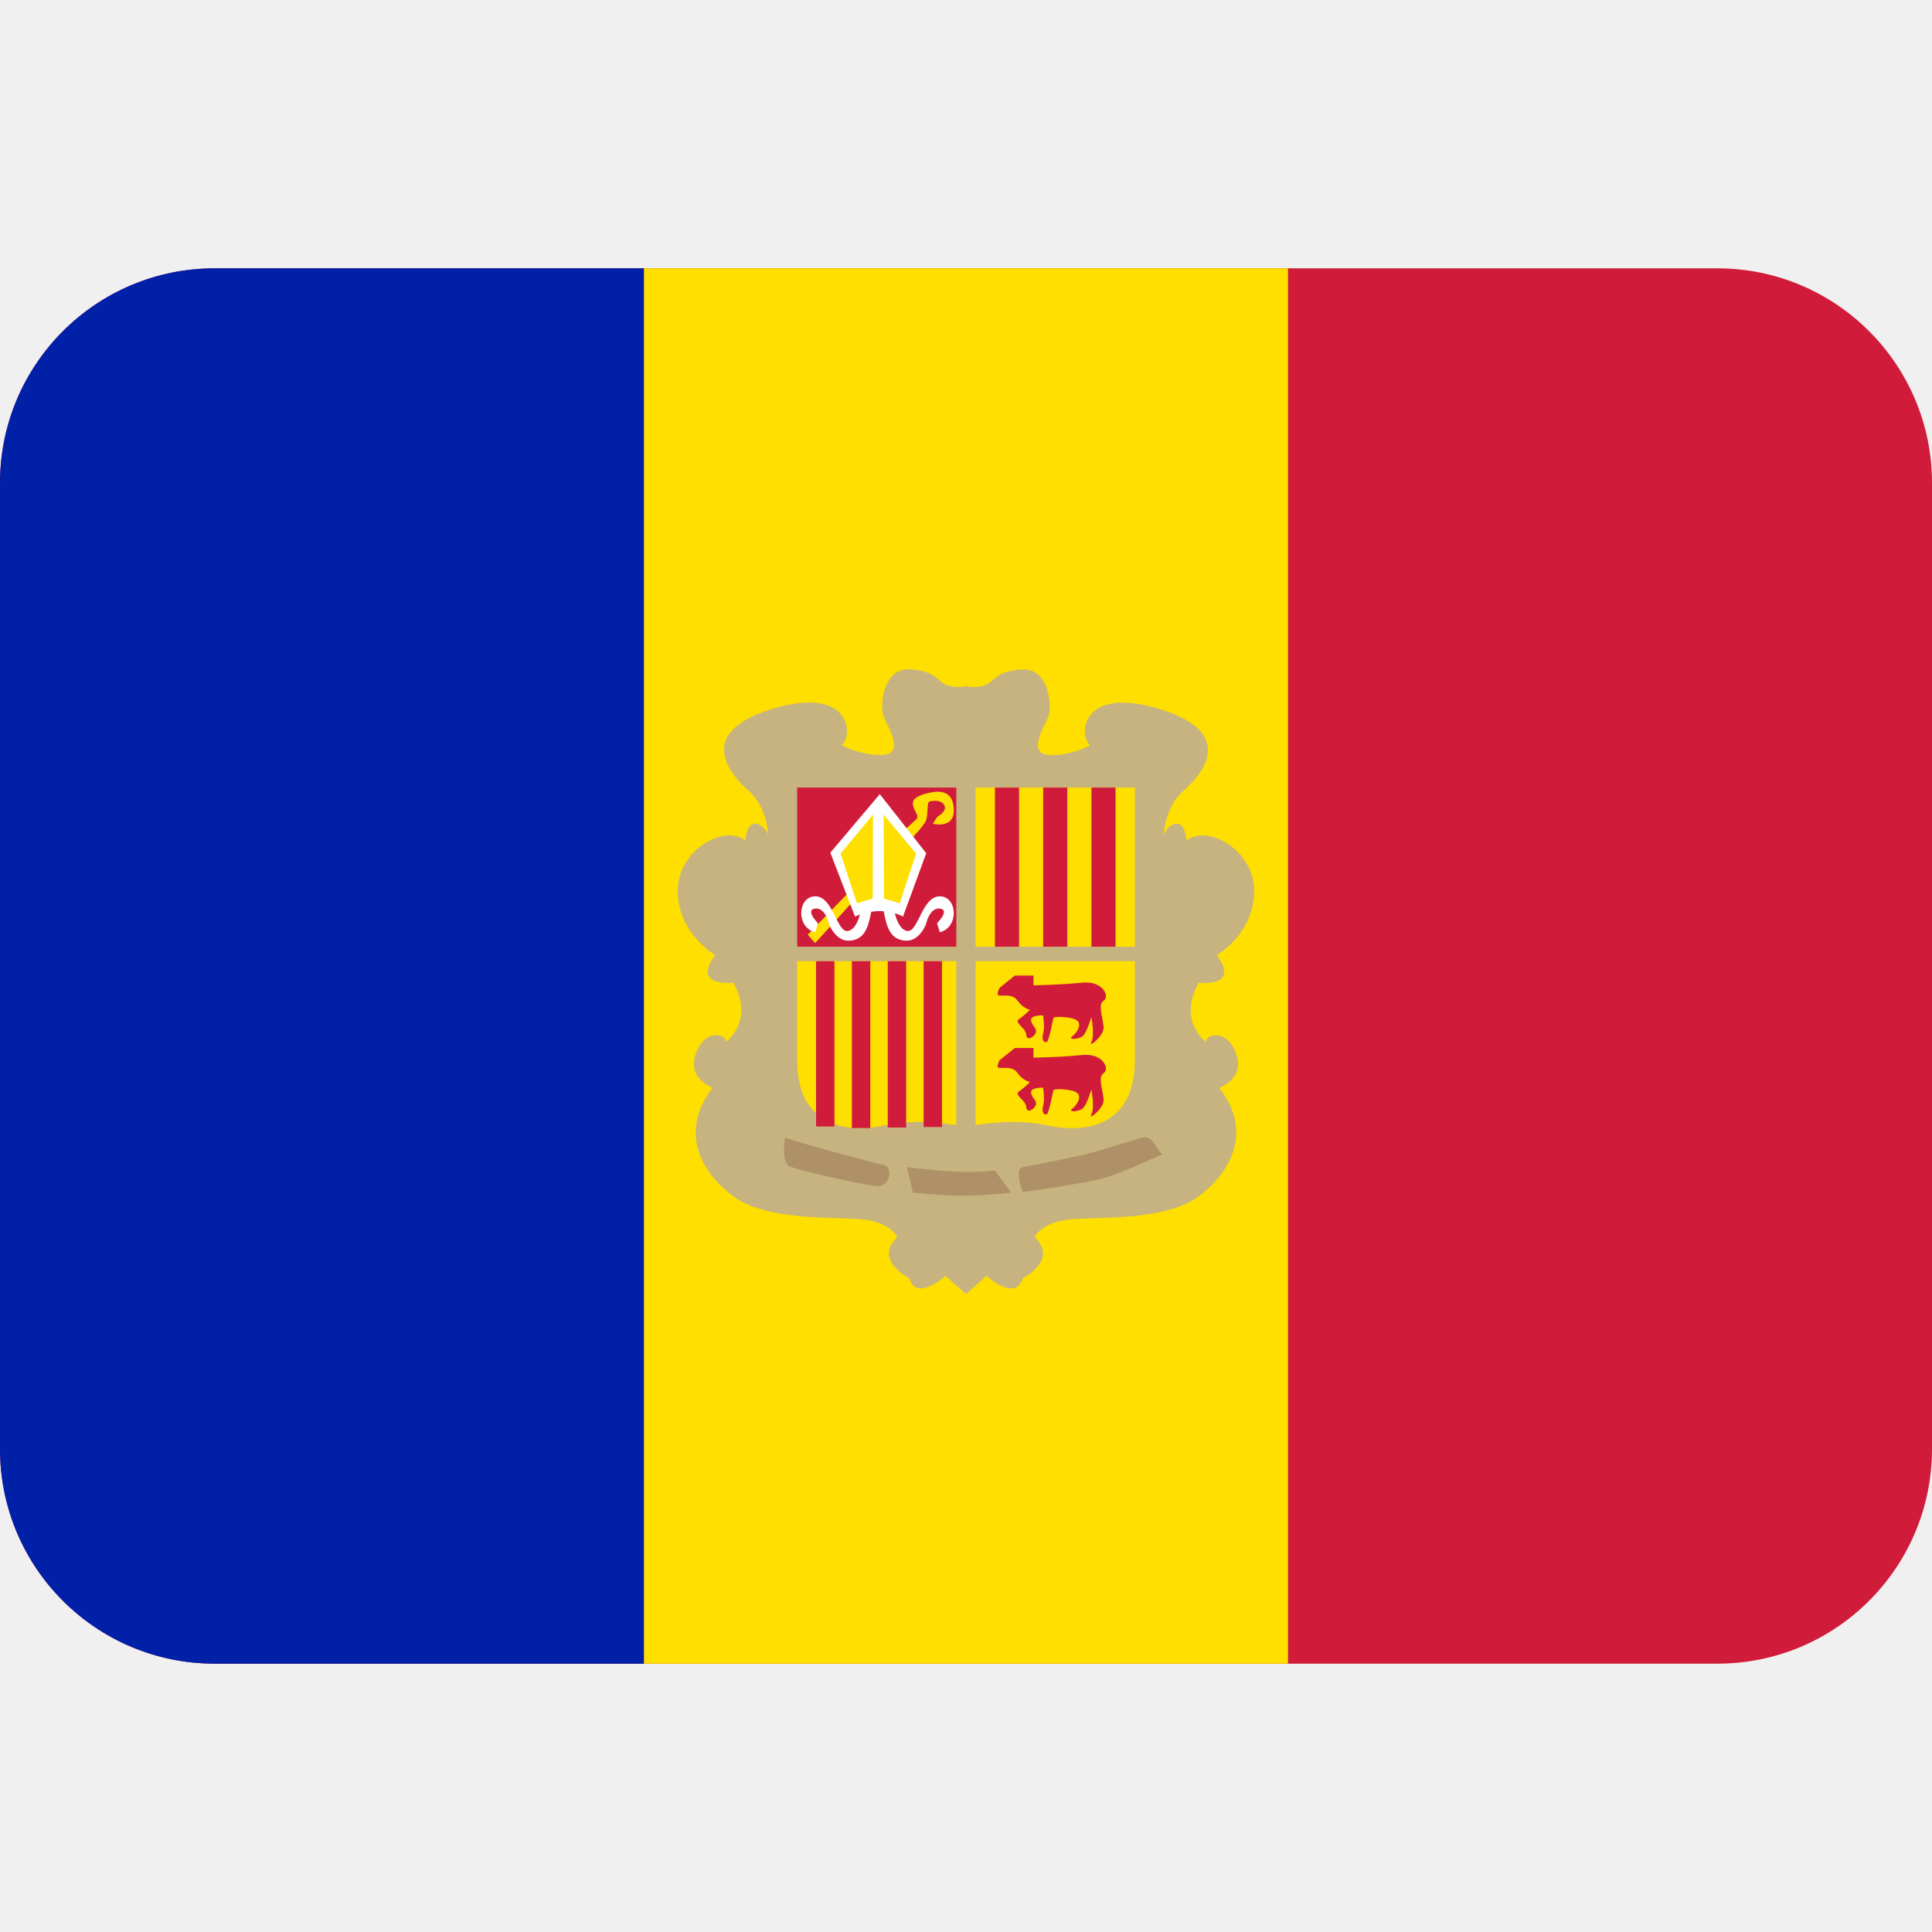
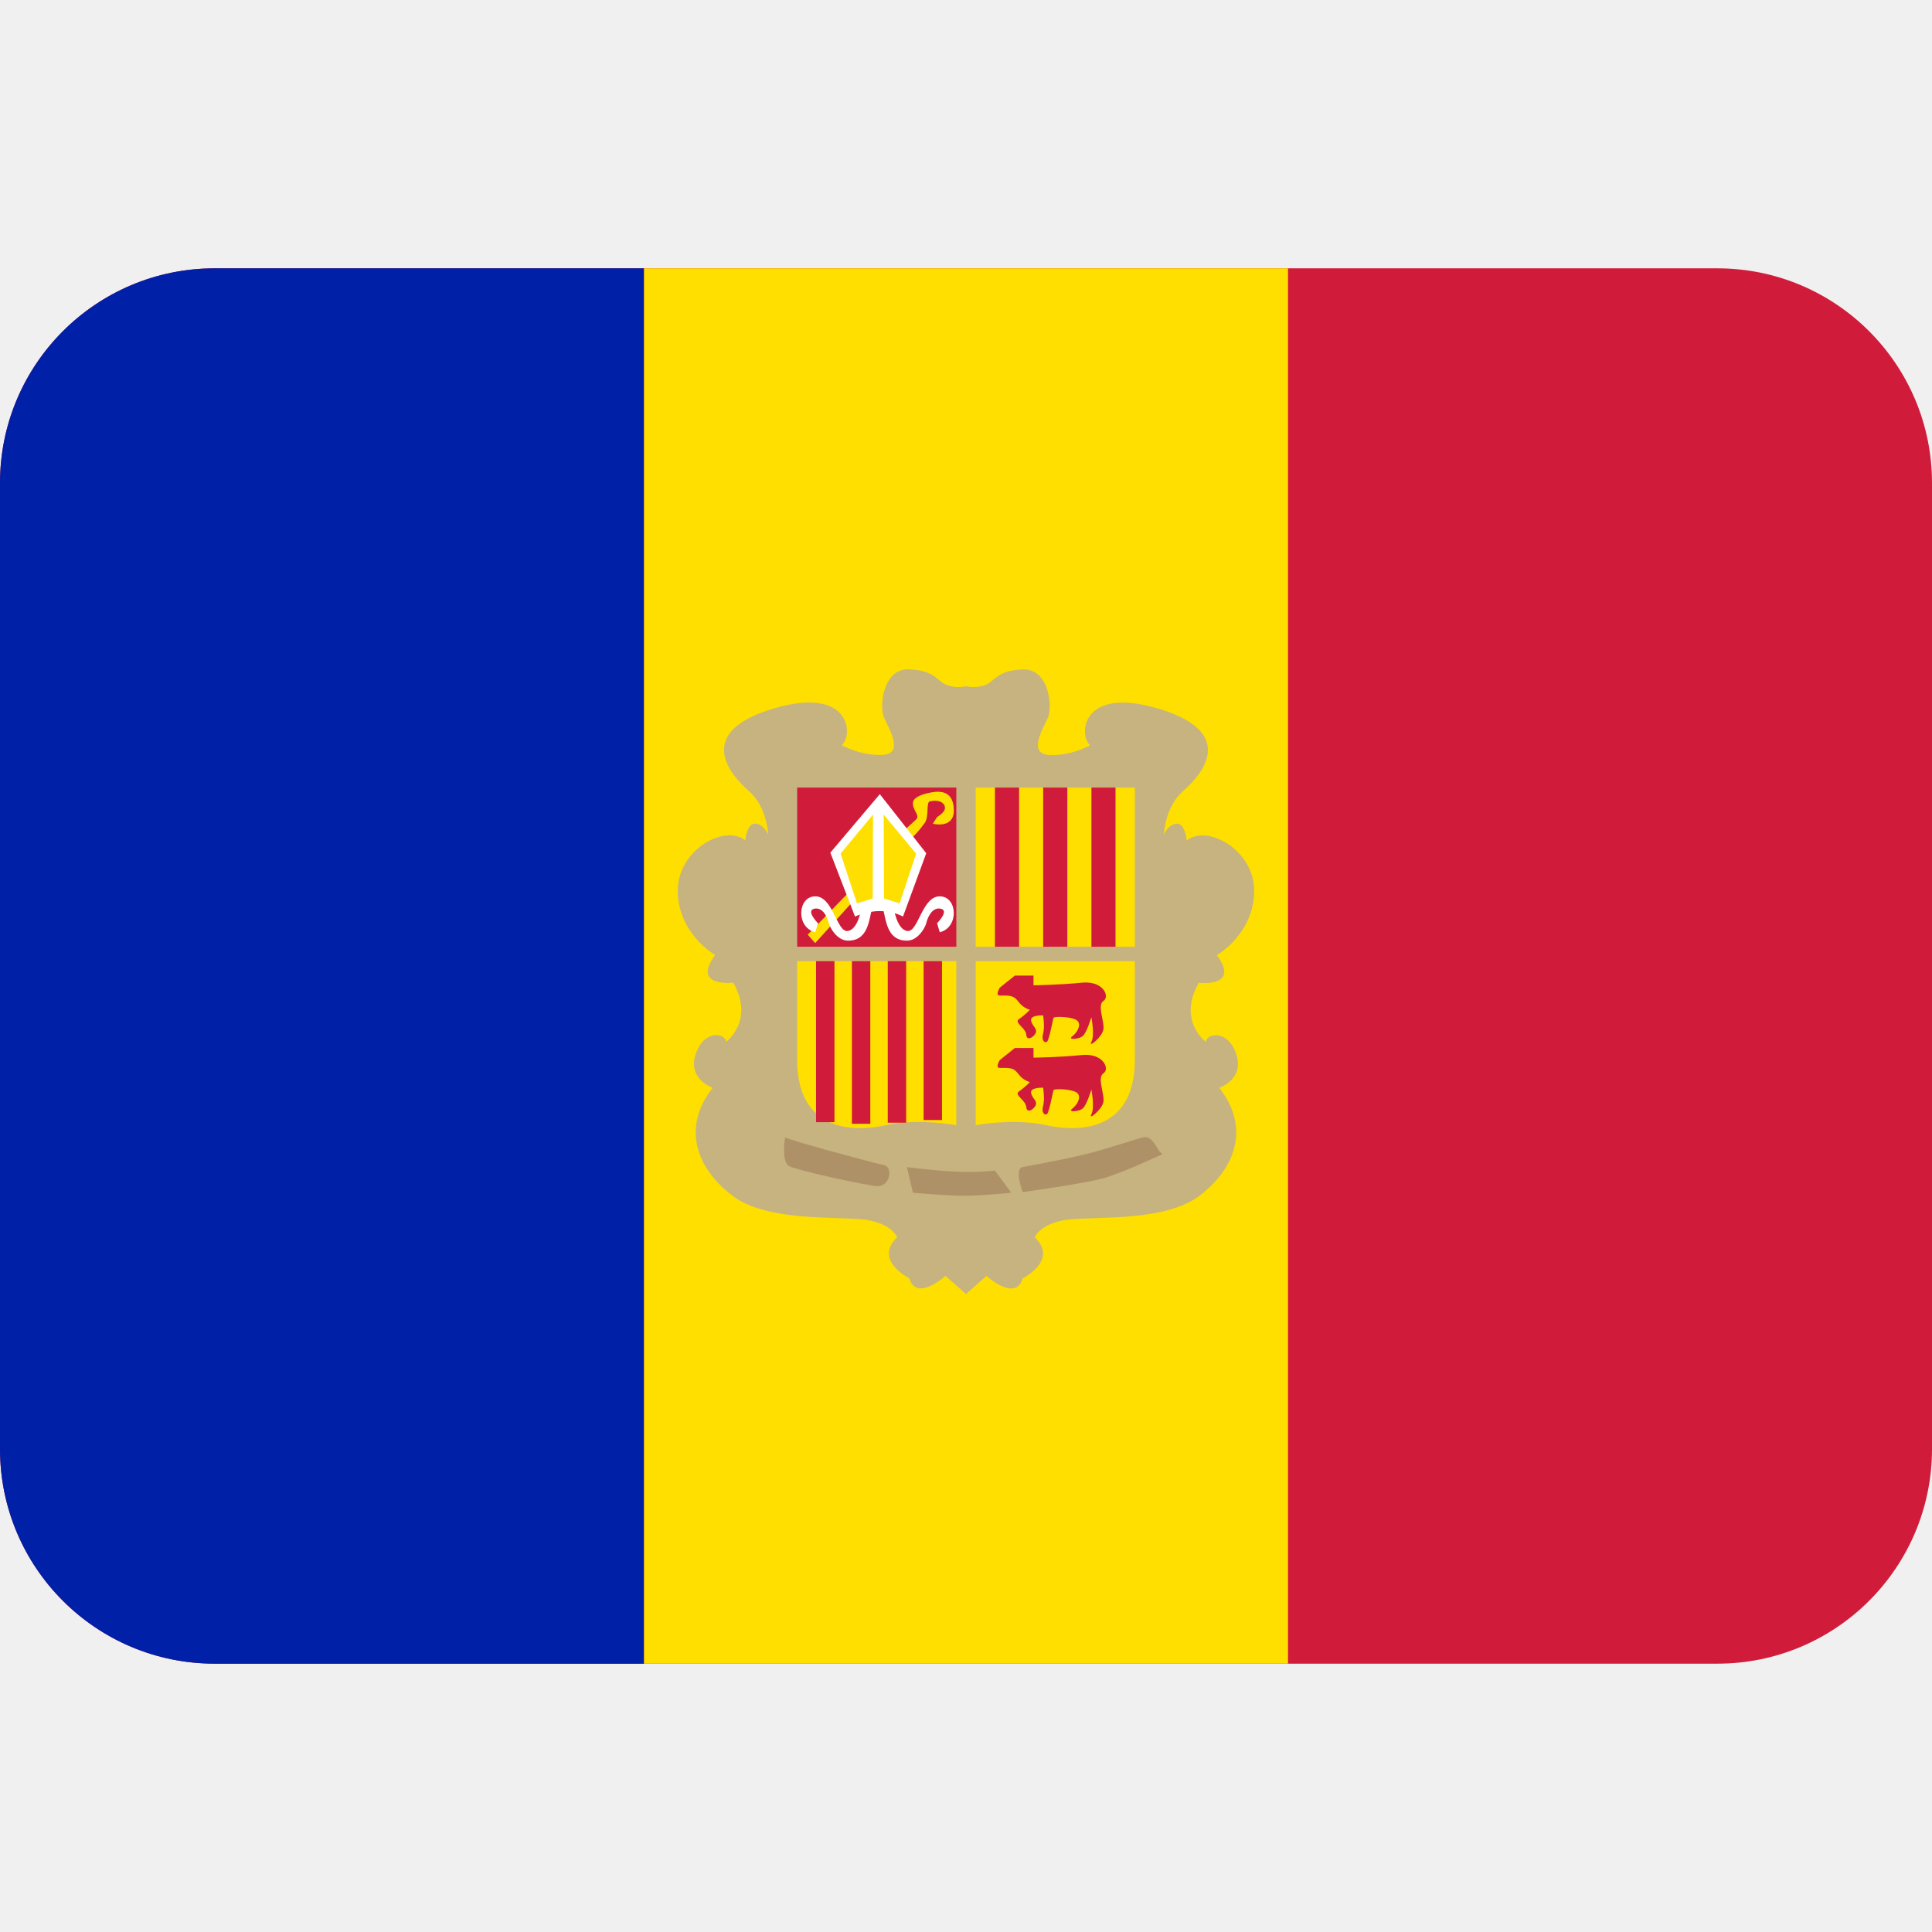
<svg xmlns="http://www.w3.org/2000/svg" viewBox="0 0 36 36">
  <path fill="#D01C3A" d="M36 27c0 2.209-1.791 4-4 4H4c-2.209 0-4-1.791-4-4V9c0-2.209 1.791-4 4-4h28c2.209 0 4 1.791 4 4v18z" />
  <path fill="#0020A8" d="M4 5C1.791 5 0 6.791 0 9v18c0 2.209 1.791 4 4 4h8V5H4z" />
  <path fill="#FEDF00" d="M12 5h12v26H12z" />
  <path fill="#C7B37F" d="M23.035 19.641c-.159-.472-.563-.382-.563-.225 0 0-.539-.39-.135-1.104 0 0 .786.093.337-.514 0 0 .674-.382.696-1.168.022-.787-.876-1.281-1.258-.967 0 0-.023-.314-.18-.314s-.247.202-.247.202.023-.517.359-.809c.337-.292 1.033-1.079-.428-1.528-1.46-.449-1.527.473-1.303.675 0 0-.359.201-.764.179-.404-.021-.113-.493-.023-.696.09-.202.023-.921-.473-.898-.494.022-.517.225-.696.292-.177.066-.357.021-.357.021s-.18.045-.36-.023c-.179-.067-.202-.269-.696-.292-.495-.023-.562.696-.472.898.09.203.382.675-.023.696-.404.022-.764-.179-.764-.179.225-.202.157-1.124-1.303-.675-1.46.449-.764 1.236-.427 1.528.337.292.36.809.36.809s-.09-.202-.248-.202c-.157 0-.179.314-.179.314-.382-.314-1.281.18-1.259.967.023.786.697 1.168.697 1.168-.45.606.337.514.337.514.404.715-.135 1.104-.135 1.104 0-.157-.404-.247-.564.225-.159.472.316.629.316.629-.629.81-.225 1.573.382 2.022.607.449 1.775.383 2.359.427.584.045.697.337.697.337-.449.428.225.765.225.765.135.449.674-.045.674-.045l.383.338.382-.337s.54.494.674.045c0 0 .675-.337.225-.765 0 0 .113-.292.697-.337.584-.044 1.753.022 2.359-.427.606-.449 1.011-1.213.382-2.022 0 .001.475-.157.316-.628z" />
  <path fill="#D01C3A" d="M17.82 17.641v-2.966h-2.966v2.966h2.966z" />
  <path fill="#FEDF00" d="M15.933 16.506l-.882.91.138.157.744-.82zm1.449-1.157s.391.102.391-.247-.234-.349-.312-.349c-.079 0-.438.057-.45.202-.011.146.141.236.059.315-.081.078-.302.273-.302.273l.131.156s.188-.156.337-.373c.076-.11.018-.378.09-.394.213-.044.292.057.281.136-.011.078-.146.157-.146.157l-.079.124z" />
  <path fill="#FFF" d="M16.652 16.91s.056.416.258.438c.202.022.27-.646.601-.646.332 0 .365.579 0 .669l-.05-.168s.236-.236.067-.271c-.168-.033-.247.18-.269.271-.023.09-.158.325-.36.325-.337 0-.382-.309-.433-.547-.05-.239.186-.071.186-.071zm-.6 0s-.056.416-.259.438c-.202.022-.27-.646-.601-.646-.332 0-.366.579 0 .669l.05-.168s-.236-.236-.067-.271c.168-.033.247.18.269.271.023.09.157.325.359.325.337 0 .382-.309.433-.547.052-.239-.184-.071-.184-.071z" />
  <path fill="#FFF" d="M16.394 14.798l.865 1.101-.433 1.18s-.174-.102-.433-.102-.461.102-.461.102l-.46-1.191.922-1.09z" />
  <path fill="#FEDF00" d="M16.466 15.18l.604.725-.306.927-.292-.09zm-.199 0l-.604.725.306.927.292-.09zm-1.413 2.73v1.843c0 1.214.886 1.381 1.648 1.214.614-.136 1.318 0 1.318 0V17.91h-2.966z" />
-   <path fill="#D01C3A" d="M15.206 17.91h.343v3.08h-.343zm.668 0h.343v3.11h-.343zm.668 0h.343v3.1h-.343zm.668 0h.343V21h-.343z" />
+   <path fill="#D01C3A" d="M15.206 17.91h.343v3h-.343zm.668 0h.343v3.03h-.343zm.668 0h.343v3.01h-.343zm.668 0h.343v2.96h-.343z" />
  <path fill="#FEDF00" d="M18.18 17.641v-2.966h2.966v2.966H18.18z" />
  <path fill="#D01C3A" d="M18.539 14.675h.45v2.966h-.45zm.899 0h.45v2.966h-.45zm.899 0h.449v2.966h-.449z" />
  <path fill="#FEDF00" d="M21.146 17.91v1.843c0 1.214-.886 1.381-1.648 1.214-.614-.136-1.318 0-1.318 0V17.91h2.966z" />
  <path fill="#D01C3A" d="M18.629 18.404l.281-.225h.348v.181s.495-.008.899-.049c.404-.042.528.262.404.34-.123.079.022.383 0 .528-.022.146-.292.359-.225.236.067-.124 0-.461 0-.461s-.078.259-.146.337c-.068.079-.304.09-.214.023s.18-.213.101-.292c-.078-.078-.431-.09-.446-.056-.014.033-.081.426-.126.449-.046.022-.102-.034-.068-.157.034-.124 0-.337 0-.337s-.235-.012-.225.09c.012.101.113.146.091.225-.023.078-.169.18-.18.045-.012-.135-.236-.225-.135-.292.101-.067.203-.173.203-.173s-.127-.029-.216-.153c-.09-.123-.166-.112-.346-.112-.09 0 0-.147 0-.147zm0 1.349l.281-.225h.348v.18s.495-.007.899-.049c.404-.041.528.262.404.341-.123.079.022.382 0 .528-.022.146-.292.358-.225.236.067-.124 0-.461 0-.461s-.078.258-.146.337c-.068.079-.304.09-.214.022.09-.067.18-.214.101-.292-.078-.078-.431-.09-.446-.057-.014.034-.081.427-.126.45-.046.021-.102-.034-.068-.158.034-.123 0-.337 0-.337s-.235-.011-.225.09c.012.101.113.146.091.225-.023.079-.169.181-.18.045-.012-.134-.236-.225-.135-.292.101-.067.203-.173.203-.173s-.127-.029-.216-.152c-.09-.124-.166-.112-.346-.112-.09 0 0-.146 0-.146z" />
  <path fill="#AF9167" d="M14.629 21.191c0 .033 1.652.482 1.837.517.186.033.118.415-.129.393-.247-.021-1.472-.291-1.629-.37-.157-.08-.079-.54-.079-.54zm2.27.556s.495.067.921.085c.427.017.719-.02.719-.02l.304.412s-.528.057-.888.057c-.359 0-.944-.057-.944-.057l-.112-.477zm2.157 0s.708-.129 1.136-.231c.427-.101.988-.303 1.135-.325.146-.023.247.241.291.277l.045.037s-.741.348-1.101.449c-.359.102-1.506.259-1.506.259s-.164-.436 0-.466z" />
</svg>
